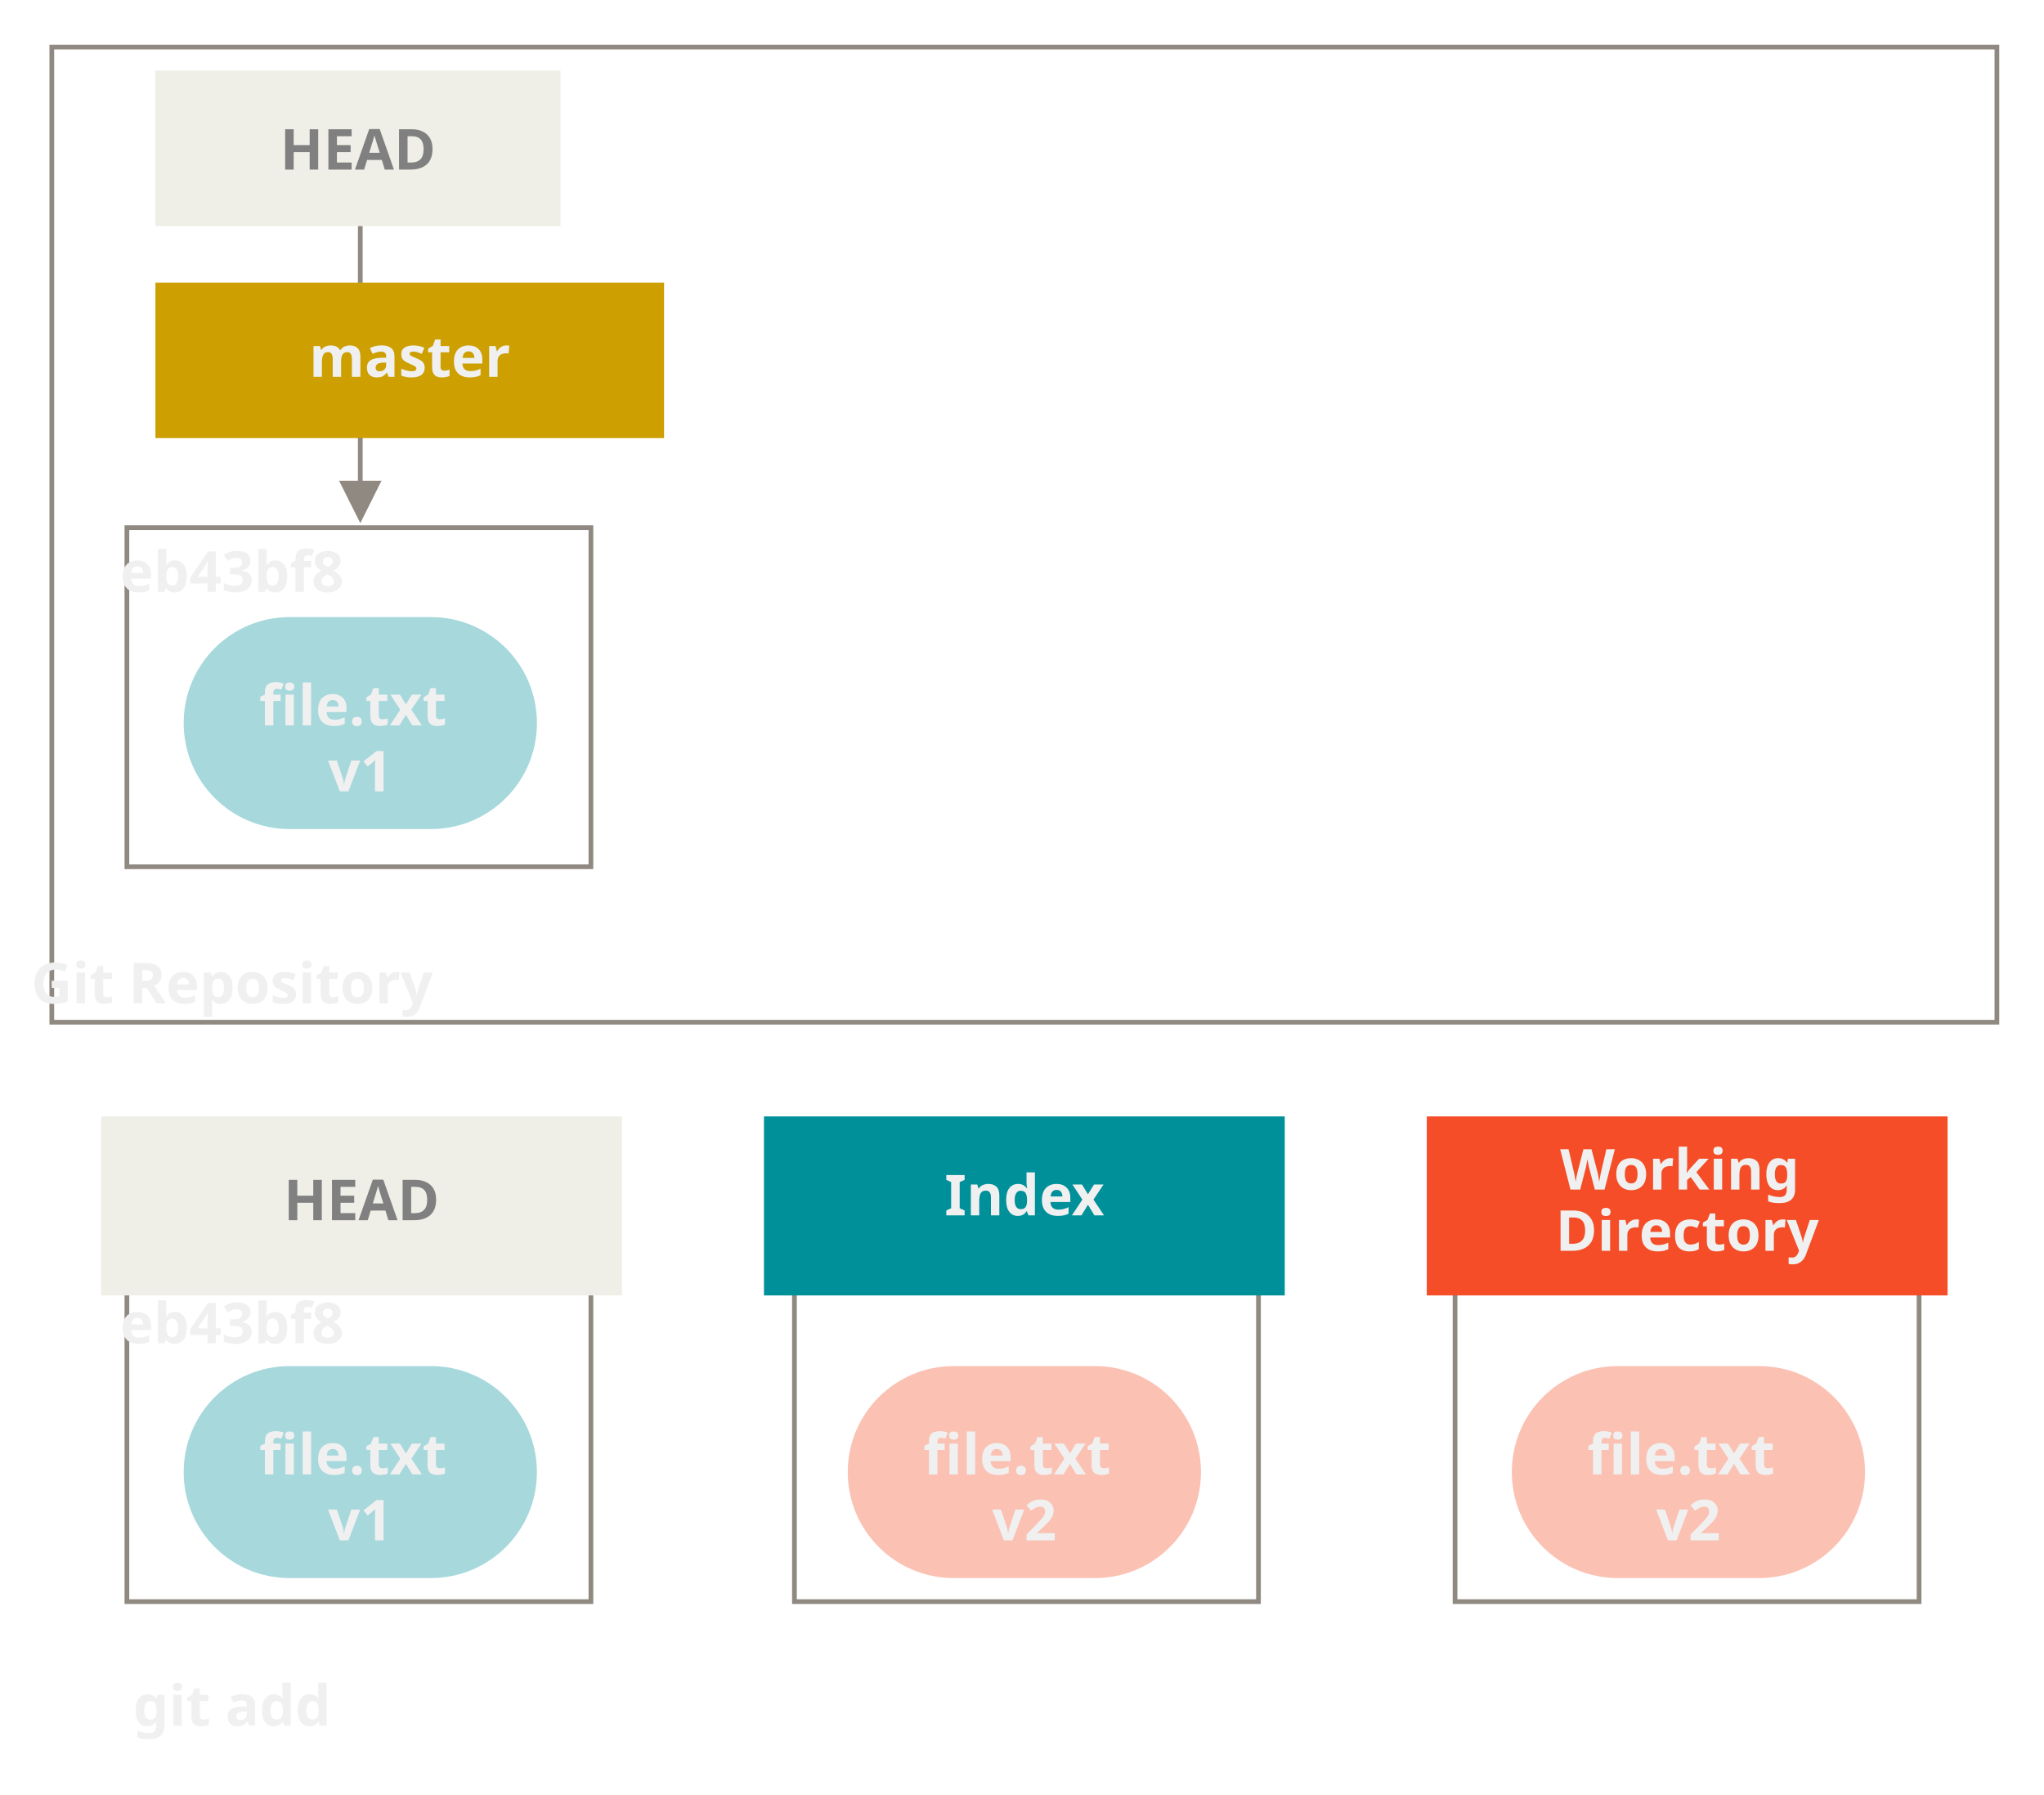
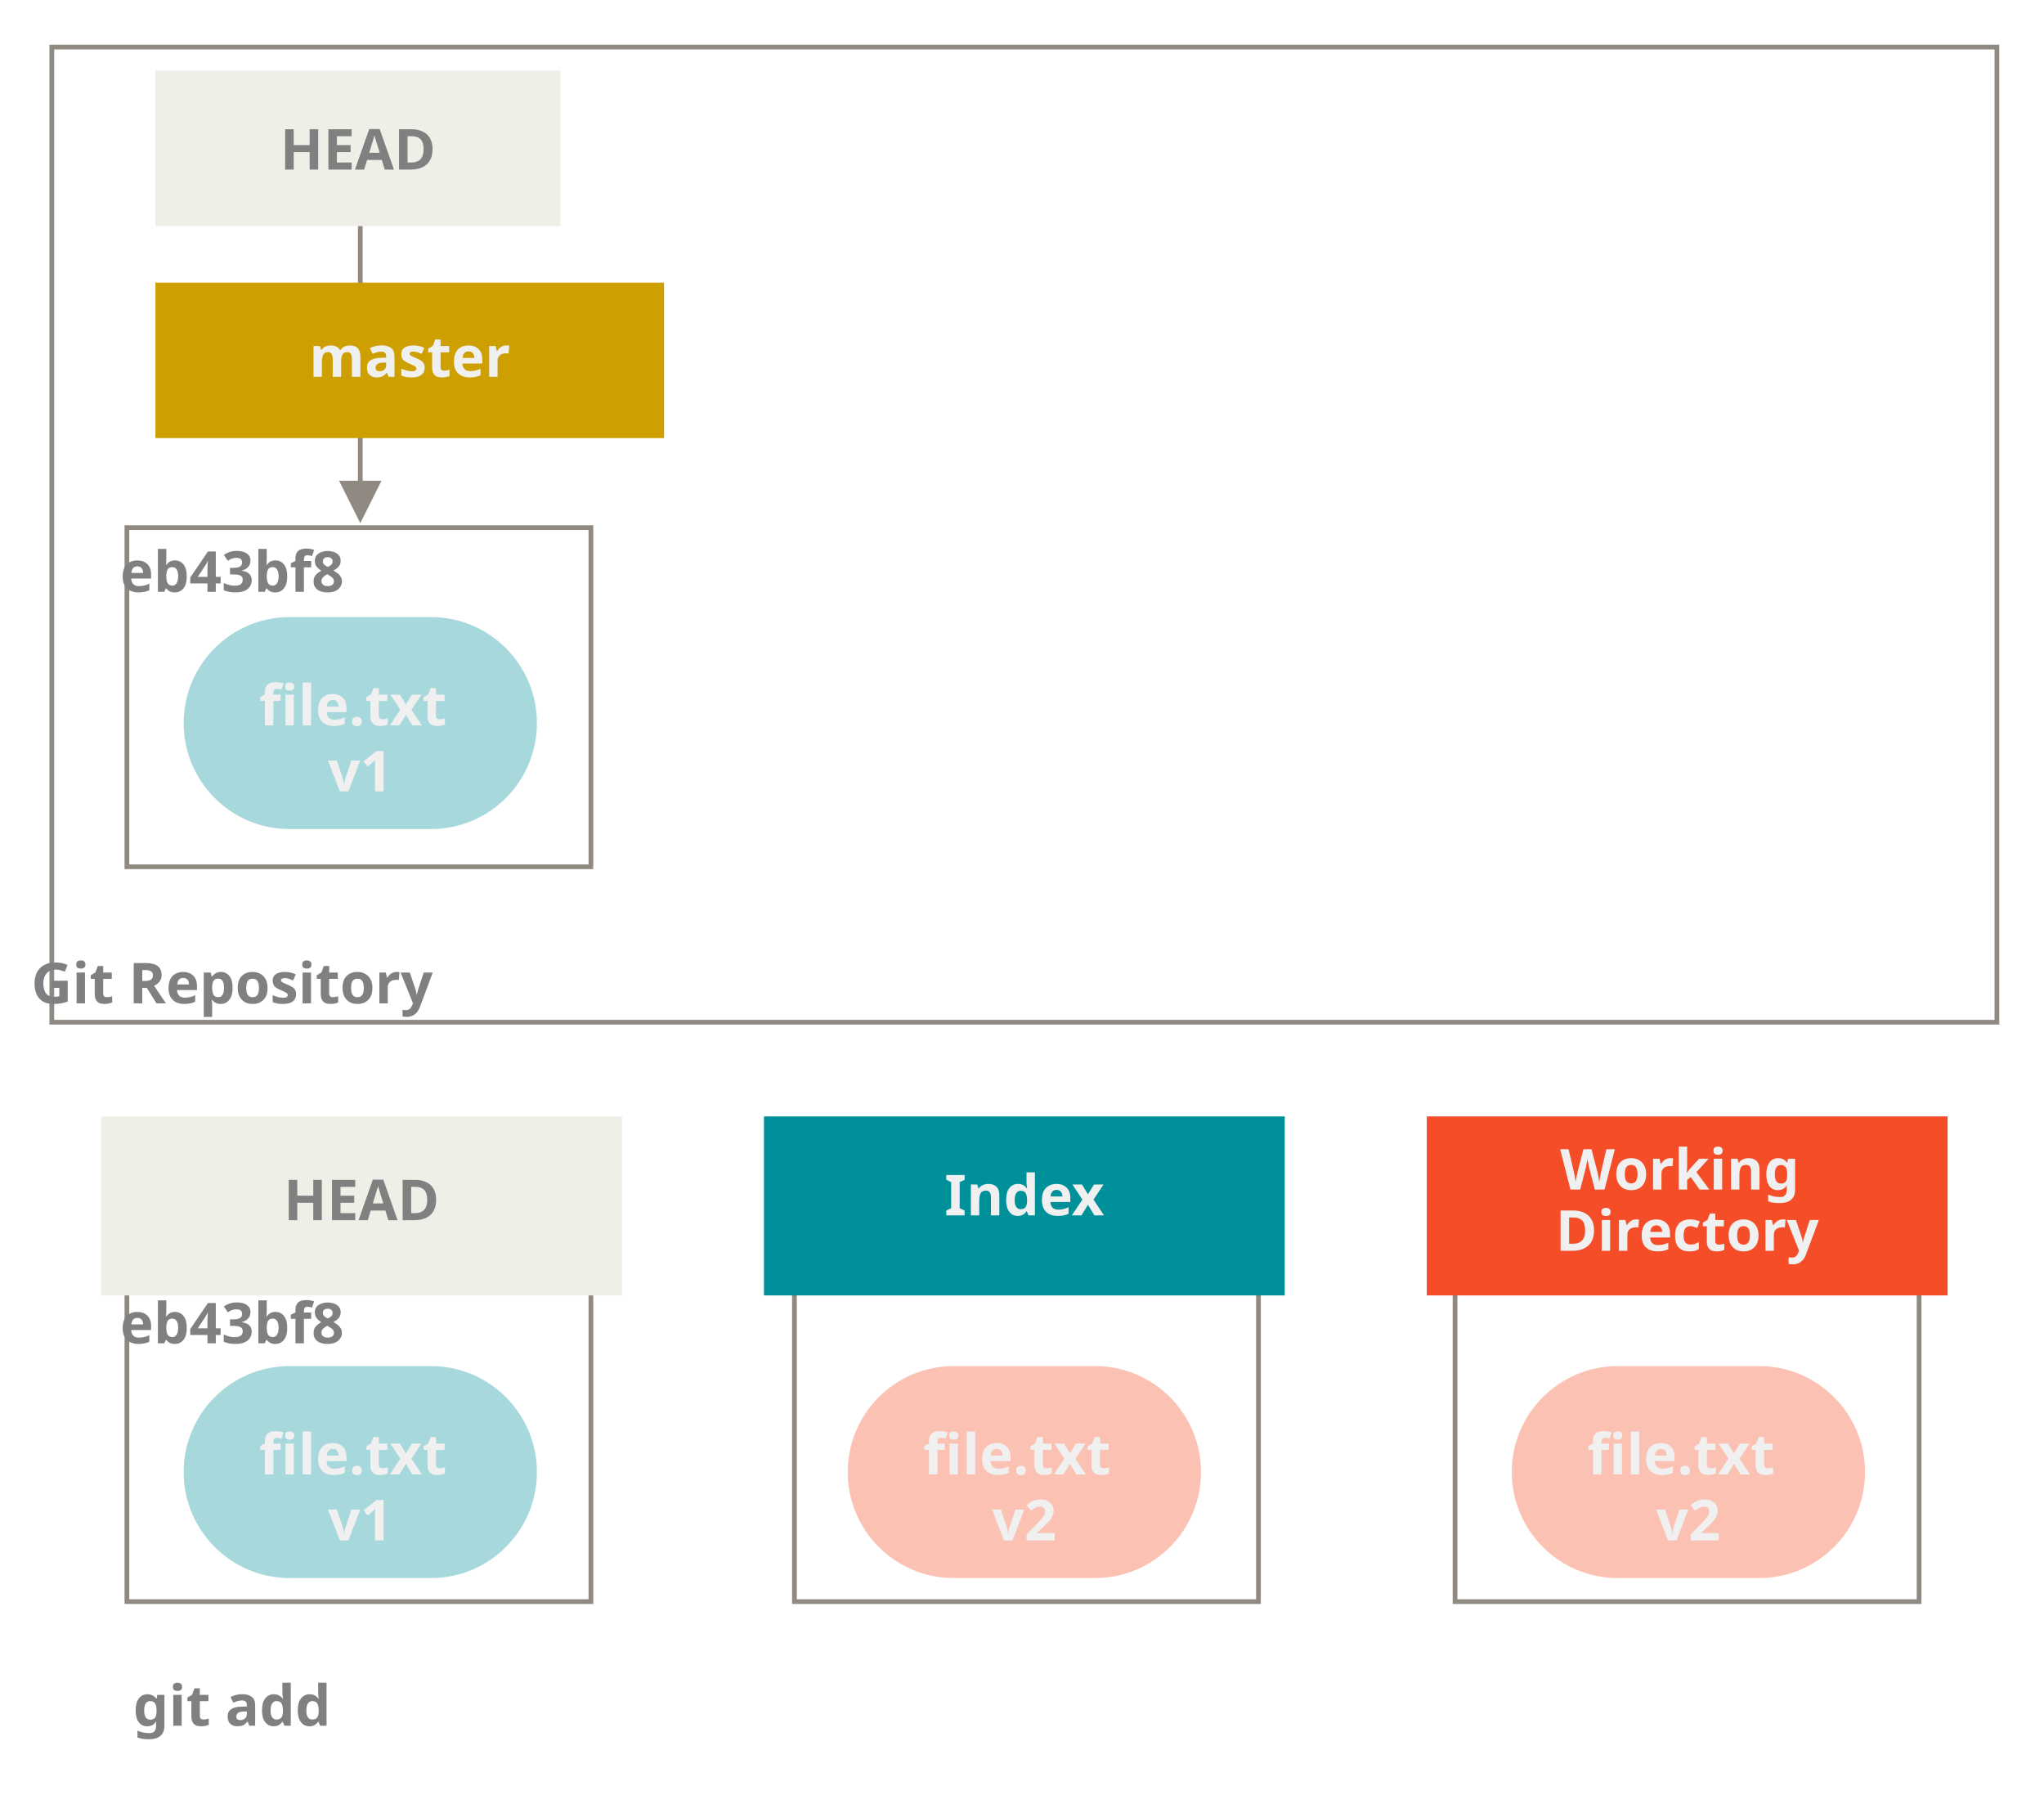
<svg xmlns="http://www.w3.org/2000/svg" width="434px" height="381px" viewBox="0 0 434 381" version="1.1">
  <g id="07---Reset-5" stroke="none" stroke-width="1" fill="none" fill-rule="evenodd">
    <rect id="Rectangle-8" stroke="#8F8981" stroke-linecap="square" x="26.943" y="112" width="98.528" height="72" />
    <g id="Rectangle-6-+-ref-(2-line)" transform="translate(302, 237)">
      <rect id="Rectangle-6" stroke="#8F8981" stroke-linecap="square" x="6.948" y="1" width="98.528" height="102" />
      <g id="ref-(2-line)" transform="translate(0.948265, 0)">
        <rect id="Rectangle-2" fill="#F44D27" x="0" y="0" width="110.58" height="38" />
        <text stroke="none" font-family="Source Code Pro" font-size="12px" font-weight="700" fill="#979797" fill-opacity="1" text-anchor="middle" id="master">
          <tspan fill="#f0f0f0" x="55.29" y="15.531">Working</tspan>
          <tspan fill="#f0f0f0" x="55.29" y="28.531">Directory</tspan>
        </text>
      </g>
    </g>
    <g id="Rectangle-5-+-symref-(2-line)" transform="translate(162, 237)">
      <rect id="Rectangle-5" stroke="#8F8981" stroke-linecap="square" x="6.682" y="1" width="98.528" height="102" />
      <g id="symref-(2-line)" transform="translate(0.209946, 0)">
        <rect id="Rectangle-2" fill="#00909A" x="0" y="0" width="110.58" height="38" />
        <text stroke="none" font-family="Source Code Pro" font-size="12px" font-weight="700" fill="#979797" fill-opacity="1" text-anchor="middle" id="master">
          <tspan fill="#f0f0f0" x="55.29" y="21">Index</tspan>
        </text>
      </g>
    </g>
    <g id="Rectangle-4-+-other-(2-line)" transform="translate(21, 237)">
      <rect id="Rectangle-4" stroke="#8F8981" stroke-linecap="square" x="5.943" y="1" width="98.528" height="102" />
      <g id="other-(2-line)">
        <g transform="translate(0.471627, 0)">
          <rect id="Rectangle-2" fill="#EFEFE7" x="0" y="0" width="110.58" height="38" />
          <text stroke="none" font-family="Source Code Pro" font-size="12px" font-weight="700" fill="#979797" fill-opacity="1" text-anchor="middle" id="master-4">
            <tspan fill="#808080" x="55.29" y="22.031">HEAD</tspan>
          </text>
        </g>
      </g>
    </g>
    <g id="Line-+-symref-+-goldref" transform="translate(33, 15)">
      <path id="Line" d="M43,87.058 L43,19.942 L44,19.942 L44,87.058 L48,87.058 L43.5,96.058 L39,87.058 L43,87.058 Z" fill="#8F8981" fill-rule="nonzero" />
      <g id="other">
        <rect id="Rectangle-2" fill="#EFEFE7" fill-rule="evenodd" x="0" y="0" width="86" height="33" />
        <text stroke="none" font-family="Source Code Pro" font-size="12px" font-weight="700" fill="#979797" fill-opacity="1" text-anchor="middle" id="master">
          <tspan fill="#808080" x="43" y="21">HEAD</tspan>
        </text>
      </g>
      <g id="goldref" transform="translate(0, 45)">
        <rect id="Rectangle-3" fill="#CD9F00" fill-rule="evenodd" x="0" y="0" width="108" height="33" />
        <text stroke="none" font-family="Source Code Pro" font-size="12px" font-weight="700" fill="#979797" fill-opacity="1" text-anchor="middle" id="master-2">
          <tspan fill="#f0f0f0" x="54" y="20">master</tspan>
        </text>
      </g>
    </g>
    <rect id="Rectangle-7" stroke="#8F8981" stroke-linecap="square" x="11" y="10" width="413" height="207" />
-     <text stroke="none" font-family="Source Code Pro" font-size="12px" font-weight="700" fill="#979797" fill-opacity="1" text-anchor="middle" id="Git-Repository">
-       <tspan fill="#f0f0f0" x="49.264" y="213">Git Repository</tspan>
+     <text stroke="none" font-family="Source Code Pro" font-size="12px" font-weight="700" fill="#808080" fill-opacity="1" text-anchor="middle" id="Git-Repository">
+       <tspan fill="#808080" x="49.264" y="213">Git Repository</tspan>
    </text>
    <g id="brown" transform="translate(321, 290)">
      <rect id="Rectangle-1" fill-opacity="0.35" fill="#F44D27" x="0" y="0" width="75" height="45" rx="22.5" />
      <text stroke="none" font-family="Source Code Pro" font-size="12px" font-weight="700" fill="#979797" fill-opacity="1" text-anchor="middle" id="file.txt">
        <tspan fill="#f0f0f0" x="37.5" y="23">file.txt</tspan>
        <tspan fill="#f0f0f0" x="37.5" y="37">v2</tspan>
      </text>
    </g>
    <g id="brown-2" transform="translate(180, 290)">
      <rect id="Rectangle-1" fill-opacity="0.35" fill="#F44D27" x="0" y="0" width="75" height="45" rx="22.5" />
      <text stroke="none" font-family="Source Code Pro" font-size="12px" font-weight="700" fill="#979797" fill-opacity="1" text-anchor="middle" id="file.txt">
        <tspan fill="#f0f0f0" x="37.5" y="23">file.txt</tspan>
        <tspan fill="#f0f0f0" x="37.5" y="37">v2</tspan>
      </text>
    </g>
    <g id="brown-3" transform="translate(39, 290)">
      <rect id="Rectangle-1" fill-opacity="0.35" fill="#00909A" x="0" y="0" width="75" height="45" rx="22.5" />
      <text stroke="none" font-family="Source Code Pro" font-size="12px" font-weight="700" fill="#979797" fill-opacity="1" text-anchor="middle" id="file.txt">
        <tspan fill="#f0f0f0" x="37.5" y="23">file.txt</tspan>
        <tspan fill="#f0f0f0" x="37.5" y="37">v1</tspan>
      </text>
    </g>
    <g id="brown-4" transform="translate(39, 131)">
      <rect id="Rectangle-1" fill-opacity="0.35" fill="#00909A" x="0" y="0" width="75" height="45" rx="22.5" />
      <text stroke="none" font-family="Source Code Pro" font-size="12px" font-weight="700" fill="#979797" fill-opacity="1" text-anchor="middle" id="file.txt">
        <tspan fill="#f0f0f0" x="37.5" y="23">file.txt</tspan>
        <tspan fill="#f0f0f0" x="37.5" y="37">v1</tspan>
      </text>
    </g>
-     <text stroke="none" font-family="Source Code Pro" font-size="12px" font-weight="700" fill="#979797" fill-opacity="1" text-anchor="middle" id="git-add">
-       <tspan fill="#f0f0f0" x="49.264" y="366.34">git add</tspan>
+     <text stroke="none" font-family="Source Code Pro" font-size="12px" font-weight="700" fill="#808080" fill-opacity="1" text-anchor="middle" id="git-add">
+       <tspan fill="#808080" x="49.264" y="366.34">git add</tspan>
    </text>
-     <text stroke="none" font-family="Source Code Pro" font-size="12px" font-weight="700" fill="#979797" fill-opacity="1" text-anchor="middle" id="eb43bf8">
-       <tspan fill="#f0f0f0" x="49.264" y="285.17">eb43bf8</tspan>
+     <text stroke="none" font-family="Source Code Pro" font-size="12px" font-weight="700" fill="#808080" fill-opacity="1" text-anchor="middle" id="eb43bf8">
+       <tspan fill="#808080" x="49.264" y="285.17">eb43bf8</tspan>
    </text>
-     <text stroke="none" font-family="Source Code Pro" font-size="12px" font-weight="700" fill="#979797" fill-opacity="1" text-anchor="middle" id="eb43bf8-2">
-       <tspan fill="#f0f0f0" x="49.264" y="125.642">eb43bf8</tspan>
+     <text stroke="none" font-family="Source Code Pro" font-size="12px" font-weight="700" fill="#808080" fill-opacity="1" text-anchor="middle" id="eb43bf8-2">
+       <tspan fill="#808080" x="49.264" y="125.642">eb43bf8</tspan>
    </text>
  </g>
</svg>
